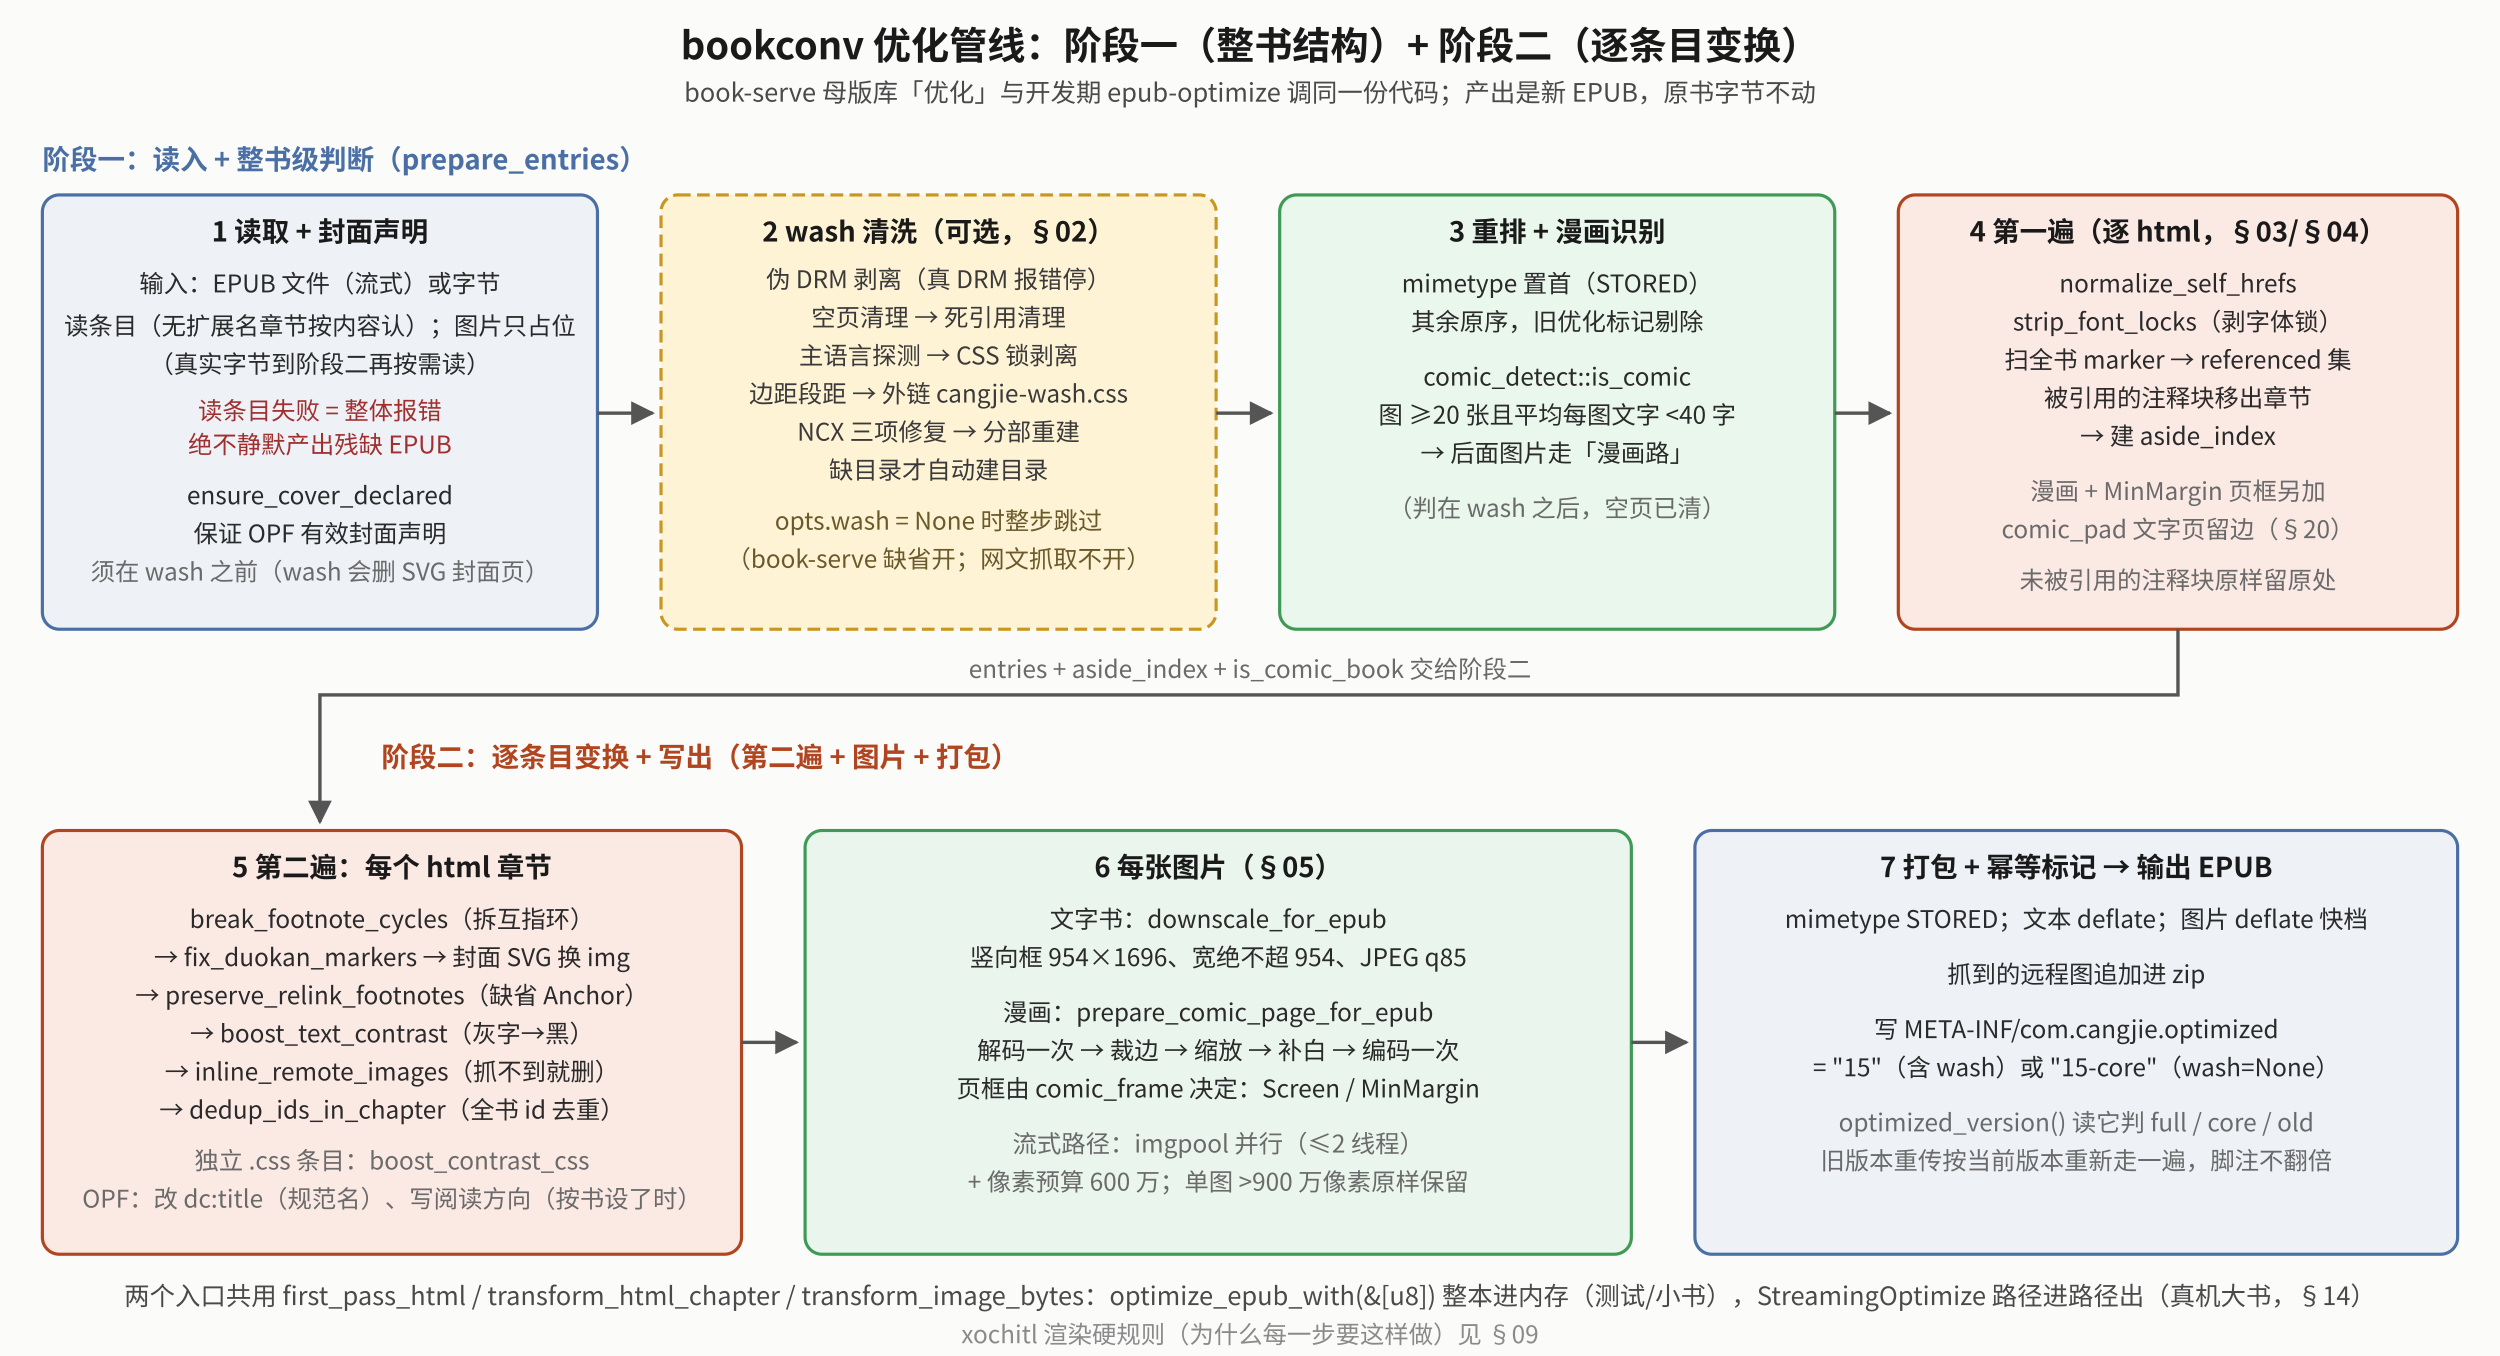
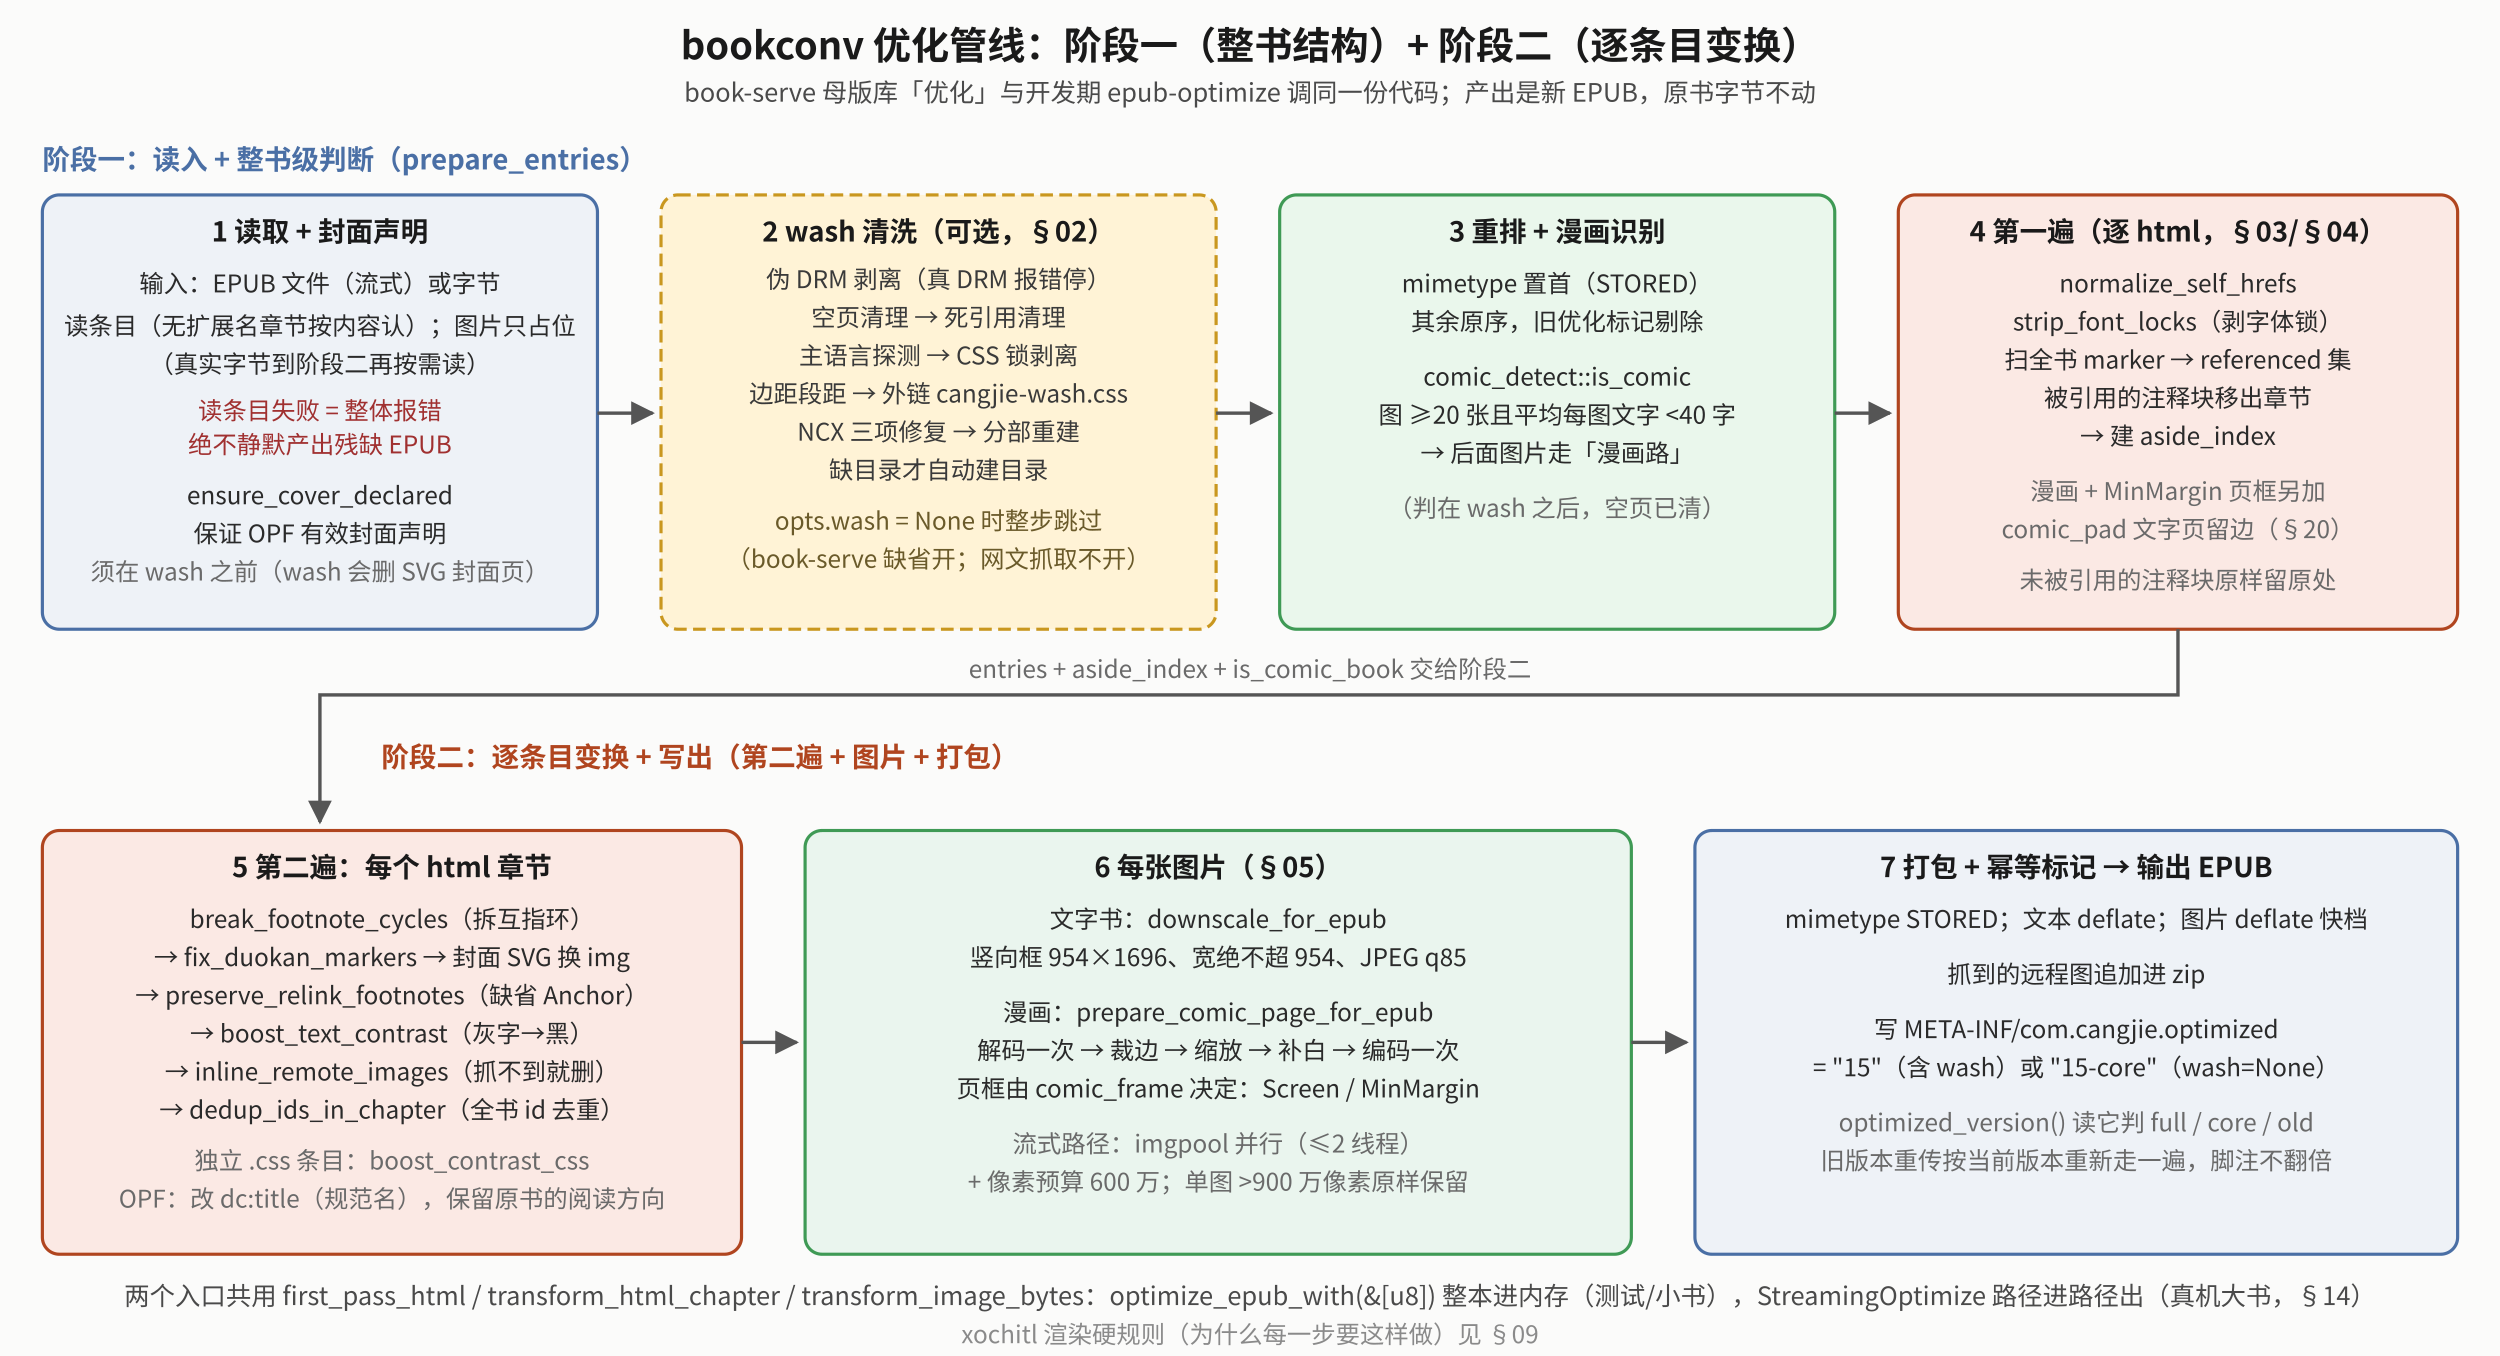
<svg xmlns="http://www.w3.org/2000/svg" viewBox="0 0 1180 640" font-family="Noto Sans CJK SC, sans-serif">
  <defs>
    <marker id="p1" viewBox="0 0 10 10" refX="9" refY="5" markerWidth="7" markerHeight="7" orient="auto-start-reverse">
      <path d="M0,0 L10,5 L0,10 z" fill="#555" />
    </marker>
  </defs>
  <rect x="0" y="0" width="1180" height="640" fill="#fbfbfa" />
  <text x="590" y="28" text-anchor="middle" font-size="18" font-weight="bold" fill="#1a1a1a">bookconv 优化管线：阶段一（整书结构）+ 阶段二（逐条目变换）</text>
  <text x="590" y="48" text-anchor="middle" font-size="12" fill="#4a4a4a">book-serve 母版库「优化」与开发期 epub-optimize 调同一份代码；产出是新 EPUB，原书字节不动</text>
  <text x="20" y="80" font-size="13" font-weight="bold" fill="#4a6fa5">阶段一：读入 + 整书级判断（prepare_entries）</text>
  <text x="180" y="362" font-size="13" font-weight="bold" fill="#b0451f">阶段二：逐条目变换 + 写出（第二遍 + 图片 + 打包）</text>
  <rect x="20" y="92" width="262" height="205" rx="8" fill="#eef2f7" stroke="#4a6fa5" stroke-width="1.5" />
  <text x="151" y="114" text-anchor="middle" font-size="13" font-weight="bold" fill="#1a1a1a">1 读取 + 封面声明</text>
  <text x="151" y="138" text-anchor="middle" font-size="11.5" fill="#2a2a2a">输入：EPUB 文件（流式）或字节</text>
  <text x="151" y="158" text-anchor="middle" font-size="11.5" fill="#2a2a2a">读条目（无扩展名章节按内容认）；图片只占位</text>
  <text x="151" y="176" text-anchor="middle" font-size="11.5" fill="#2a2a2a">（真实字节到阶段二再按需读）</text>
  <text x="151" y="198" text-anchor="middle" font-size="11.5" fill="#a03030">读条目失败 = 整体报错</text>
  <text x="151" y="214" text-anchor="middle" font-size="11.5" fill="#a03030">绝不静默产出残缺 EPUB</text>
  <text x="151" y="238" text-anchor="middle" font-size="11.5" fill="#2a2a2a">ensure_cover_declared</text>
  <text x="151" y="256" text-anchor="middle" font-size="11.5" fill="#2a2a2a">保证 OPF 有效封面声明</text>
  <text x="151" y="274" text-anchor="middle" font-size="11.5" fill="#6a6a6a">须在 wash 之前（wash 会删 SVG 封面页）</text>
  <line x1="282" y1="195" x2="308" y2="195" stroke="#555" stroke-width="1.6" marker-end="url(#p1)" />
  <rect x="312" y="92" width="262" height="205" rx="8" fill="#fff3d6" stroke="#c9971f" stroke-width="1.5" stroke-dasharray="6 3" />
  <text x="443" y="114" text-anchor="middle" font-size="13" font-weight="bold" fill="#1a1a1a">2 wash 清洗（可选，§02）</text>
  <text x="443" y="136" text-anchor="middle" font-size="11.5" fill="#3a3a3a">伪 DRM 剥离（真 DRM 报错停）</text>
  <text x="443" y="154" text-anchor="middle" font-size="11.5" fill="#3a3a3a">空页清理 → 死引用清理</text>
  <text x="443" y="172" text-anchor="middle" font-size="11.5" fill="#3a3a3a">主语言探测 → CSS 锁剥离</text>
  <text x="443" y="190" text-anchor="middle" font-size="11.5" fill="#3a3a3a">边距段距 → 外链 cangjie-wash.css</text>
  <text x="443" y="208" text-anchor="middle" font-size="11.5" fill="#3a3a3a">NCX 三项修复 → 分部重建</text>
  <text x="443" y="226" text-anchor="middle" font-size="11.5" fill="#3a3a3a">缺目录才自动建目录</text>
  <text x="443" y="250" text-anchor="middle" font-size="11.5" fill="#6a5a2a">opts.wash = None 时整步跳过</text>
  <text x="443" y="268" text-anchor="middle" font-size="11.5" fill="#6a5a2a">（book-serve 缺省开；网文抓取不开）</text>
  <line x1="574" y1="195" x2="600" y2="195" stroke="#555" stroke-width="1.6" marker-end="url(#p1)" />
  <rect x="604" y="92" width="262" height="205" rx="8" fill="#eaf7ec" stroke="#3f9a55" stroke-width="1.5" />
  <text x="735" y="114" text-anchor="middle" font-size="13" font-weight="bold" fill="#1a1a1a">3 重排 + 漫画识别</text>
  <text x="735" y="138" text-anchor="middle" font-size="11.5" fill="#2a2a2a">mimetype 置首（STORED）</text>
  <text x="735" y="156" text-anchor="middle" font-size="11.5" fill="#2a2a2a">其余原序，旧优化标记剔除</text>
  <text x="735" y="182" text-anchor="middle" font-size="11.5" fill="#2a2a2a">comic_detect::is_comic</text>
  <text x="735" y="200" text-anchor="middle" font-size="11.5" fill="#2a2a2a">图 ≥20 张且平均每图文字 &lt;40 字</text>
  <text x="735" y="218" text-anchor="middle" font-size="11.5" fill="#2a2a2a">→ 后面图片走「漫画路」</text>
  <text x="735" y="244" text-anchor="middle" font-size="11.5" fill="#6a6a6a">（判在 wash 之后，空页已清）</text>
  <line x1="866" y1="195" x2="892" y2="195" stroke="#555" stroke-width="1.6" marker-end="url(#p1)" />
  <rect x="896" y="92" width="264" height="205" rx="8" fill="#fbe9e4" stroke="#b0451f" stroke-width="1.5" />
  <text x="1028" y="114" text-anchor="middle" font-size="13" font-weight="bold" fill="#1a1a1a">4 第一遍（逐 html，§03/§04）</text>
  <text x="1028" y="138" text-anchor="middle" font-size="11.5" fill="#2a2a2a">normalize_self_hrefs</text>
  <text x="1028" y="156" text-anchor="middle" font-size="11.5" fill="#2a2a2a">strip_font_locks（剥字体锁）</text>
  <text x="1028" y="174" text-anchor="middle" font-size="11.5" fill="#2a2a2a">扫全书 marker → referenced 集</text>
  <text x="1028" y="192" text-anchor="middle" font-size="11.5" fill="#2a2a2a">被引用的注释块移出章节</text>
  <text x="1028" y="210" text-anchor="middle" font-size="11.5" fill="#2a2a2a">→ 建 aside_index</text>
  <text x="1028" y="236" text-anchor="middle" font-size="11.5" fill="#6a6a6a">漫画 + MinMargin 页框另加</text>
  <text x="1028" y="254" text-anchor="middle" font-size="11.5" fill="#6a6a6a">comic_pad 文字页留边（§20）</text>
  <text x="1028" y="278" text-anchor="middle" font-size="11.5" fill="#6a6a6a">未被引用的注释块原样留原处</text>
  <path d="M 1028 297 L 1028 328 L 151 328 L 151 388" fill="none" stroke="#555" stroke-width="1.6" marker-end="url(#p1)" />
  <text x="590" y="320" text-anchor="middle" font-size="11.5" fill="#6a6a6a">entries + aside_index + is_comic_book 交给阶段二</text>
  <rect x="20" y="392" width="330" height="200" rx="8" fill="#fbe9e4" stroke="#b0451f" stroke-width="1.5" />
  <text x="185" y="414" text-anchor="middle" font-size="13" font-weight="bold" fill="#1a1a1a">5 第二遍：每个 html 章节</text>
  <text x="185" y="438" text-anchor="middle" font-size="11.5" fill="#2a2a2a">break_footnote_cycles（拆互指环）</text>
  <text x="185" y="456" text-anchor="middle" font-size="11.5" fill="#2a2a2a">→ fix_duokan_markers → 封面 SVG 换 img</text>
  <text x="185" y="474" text-anchor="middle" font-size="11.5" fill="#2a2a2a">→ preserve_relink_footnotes（缺省 Anchor）</text>
  <text x="185" y="492" text-anchor="middle" font-size="11.5" fill="#2a2a2a">→ boost_text_contrast（灰字→黑）</text>
  <text x="185" y="510" text-anchor="middle" font-size="11.5" fill="#2a2a2a">→ inline_remote_images（抓不到就删）</text>
  <text x="185" y="528" text-anchor="middle" font-size="11.5" fill="#2a2a2a">→ dedup_ids_in_chapter（全书 id 去重）</text>
  <text x="185" y="552" text-anchor="middle" font-size="11.5" fill="#6a6a6a">独立 .css 条目：boost_contrast_css</text>
-   <text x="185" y="570" text-anchor="middle" font-size="11.5" fill="#6a6a6a">OPF：改 dc:title（规范名）、写阅读方向（按书设了时）</text>
+   <text x="185" y="570" text-anchor="middle" font-size="11.5" fill="#6a6a6a">OPF：改 dc:title（规范名），保留原书的阅读方向</text>
  <rect x="380" y="392" width="390" height="200" rx="8" fill="#eaf5ee" stroke="#3f9a55" stroke-width="1.5" />
  <text x="575" y="414" text-anchor="middle" font-size="13" font-weight="bold" fill="#1a1a1a">6 每张图片（§05）</text>
  <text x="575" y="438" text-anchor="middle" font-size="11.5" fill="#2a2a2a">文字书：downscale_for_epub</text>
  <text x="575" y="456" text-anchor="middle" font-size="11.5" fill="#2a2a2a">竖向框 954×1696、宽绝不超 954、JPEG q85</text>
  <text x="575" y="482" text-anchor="middle" font-size="11.5" fill="#2a2a2a">漫画：prepare_comic_page_for_epub</text>
  <text x="575" y="500" text-anchor="middle" font-size="11.5" fill="#2a2a2a">解码一次 → 裁边 → 缩放 → 补白 → 编码一次</text>
  <text x="575" y="518" text-anchor="middle" font-size="11.5" fill="#2a2a2a">页框由 comic_frame 决定：Screen / MinMargin</text>
  <text x="575" y="544" text-anchor="middle" font-size="11.5" fill="#6a6a6a">流式路径：imgpool 并行（≤2 线程）</text>
  <text x="575" y="562" text-anchor="middle" font-size="11.5" fill="#6a6a6a">+ 像素预算 600 万；单图 &gt;900 万像素原样保留</text>
  <rect x="800" y="392" width="360" height="200" rx="8" fill="#eef2f7" stroke="#4a6fa5" stroke-width="1.5" />
  <text x="980" y="414" text-anchor="middle" font-size="13" font-weight="bold" fill="#1a1a1a">7 打包 + 幂等标记 → 输出 EPUB</text>
  <text x="980" y="438" text-anchor="middle" font-size="11.5" fill="#2a2a2a">mimetype STORED；文本 deflate；图片 deflate 快档</text>
  <text x="980" y="464" text-anchor="middle" font-size="11.5" fill="#2a2a2a">抓到的远程图追加进 zip</text>
  <text x="980" y="490" text-anchor="middle" font-size="11.5" fill="#2a2a2a">写 META-INF/com.cangjie.optimized</text>
  <text x="980" y="508" text-anchor="middle" font-size="11.5" fill="#2a2a2a">= "15"（含 wash）或 "15-core"（wash=None）</text>
  <text x="980" y="534" text-anchor="middle" font-size="11.5" fill="#6a6a6a">optimized_version() 读它判 full / core / old</text>
  <text x="980" y="552" text-anchor="middle" font-size="11.5" fill="#6a6a6a">旧版本重传按当前版本重新走一遍，脚注不翻倍</text>
  <line x1="350" y1="492" x2="376" y2="492" stroke="#555" stroke-width="1.6" marker-end="url(#p1)" />
  <line x1="770" y1="492" x2="796" y2="492" stroke="#555" stroke-width="1.6" marker-end="url(#p1)" />
  <text x="590" y="616" text-anchor="middle" font-size="12" fill="#4a4a4a">两个入口共用 first_pass_html / transform_html_chapter / transform_image_bytes：optimize_epub_with(&amp;[u8]) 整本进内存（测试/小书），StreamingOptimize 路径进路径出（真机大书，§14）</text>
  <text x="590" y="634" text-anchor="middle" font-size="11.5" fill="#8a8a8a">xochitl 渲染硬规则（为什么每一步要这样做）见 §09</text>
</svg>
